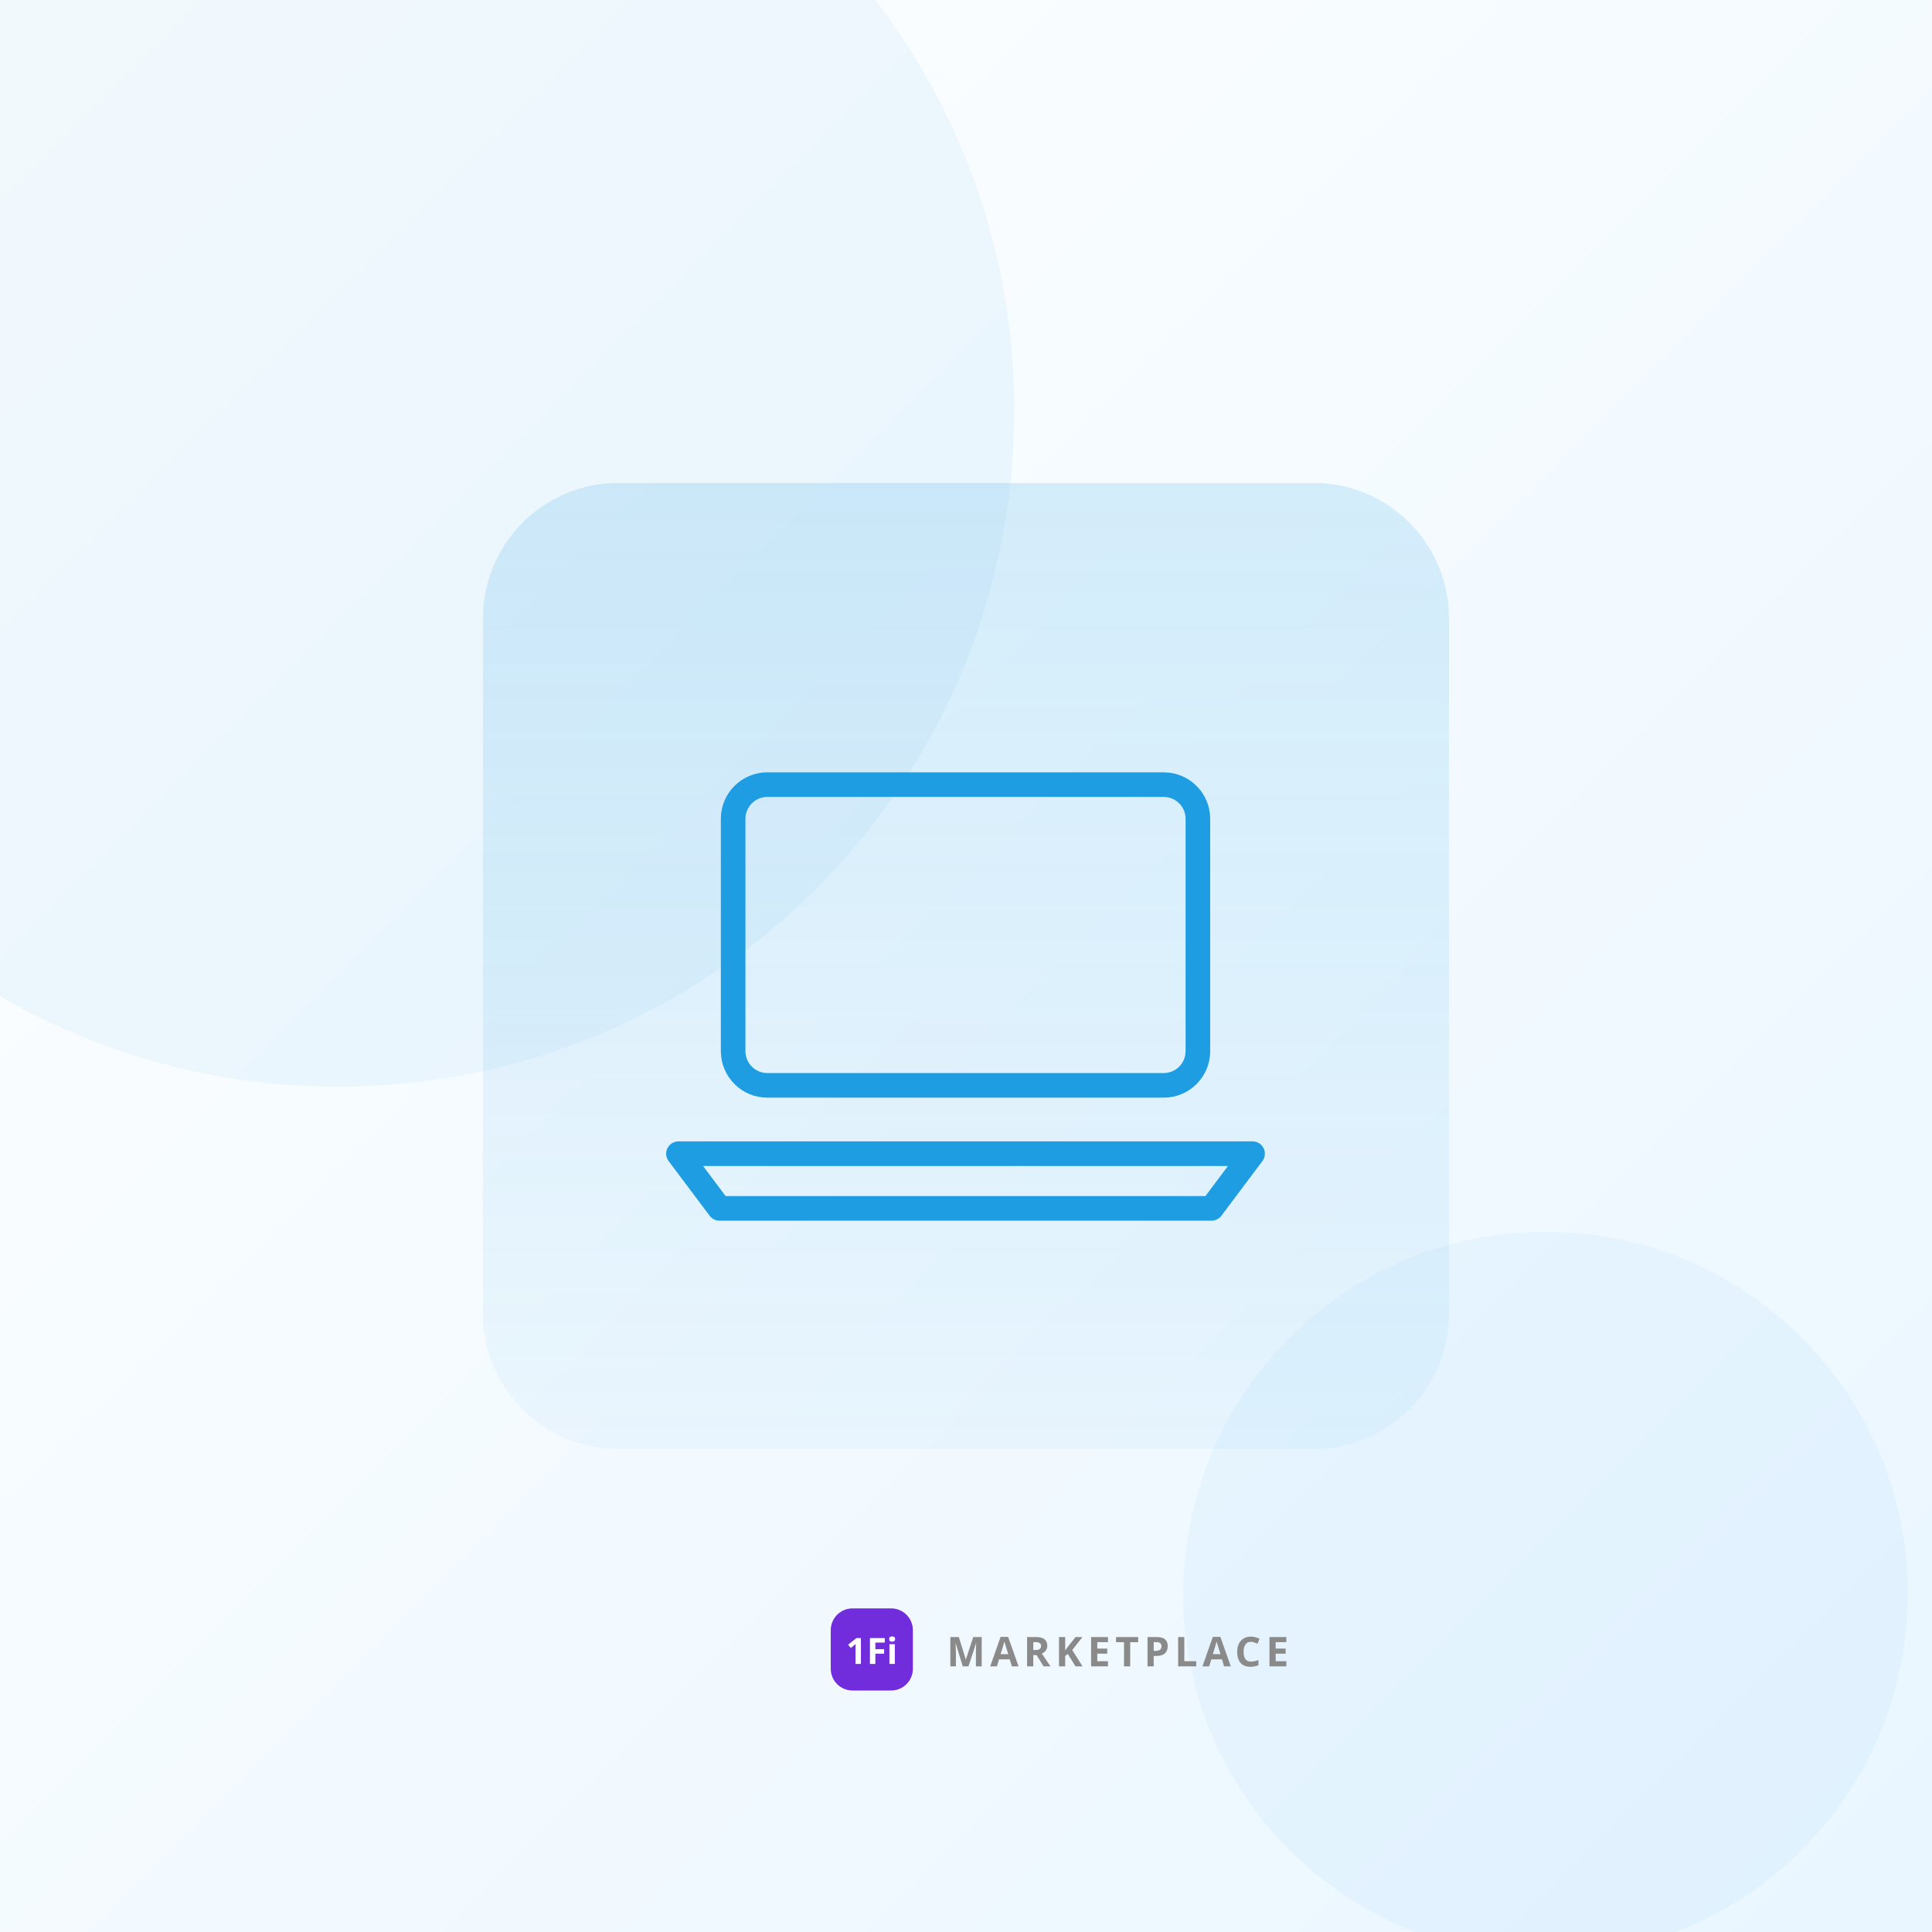
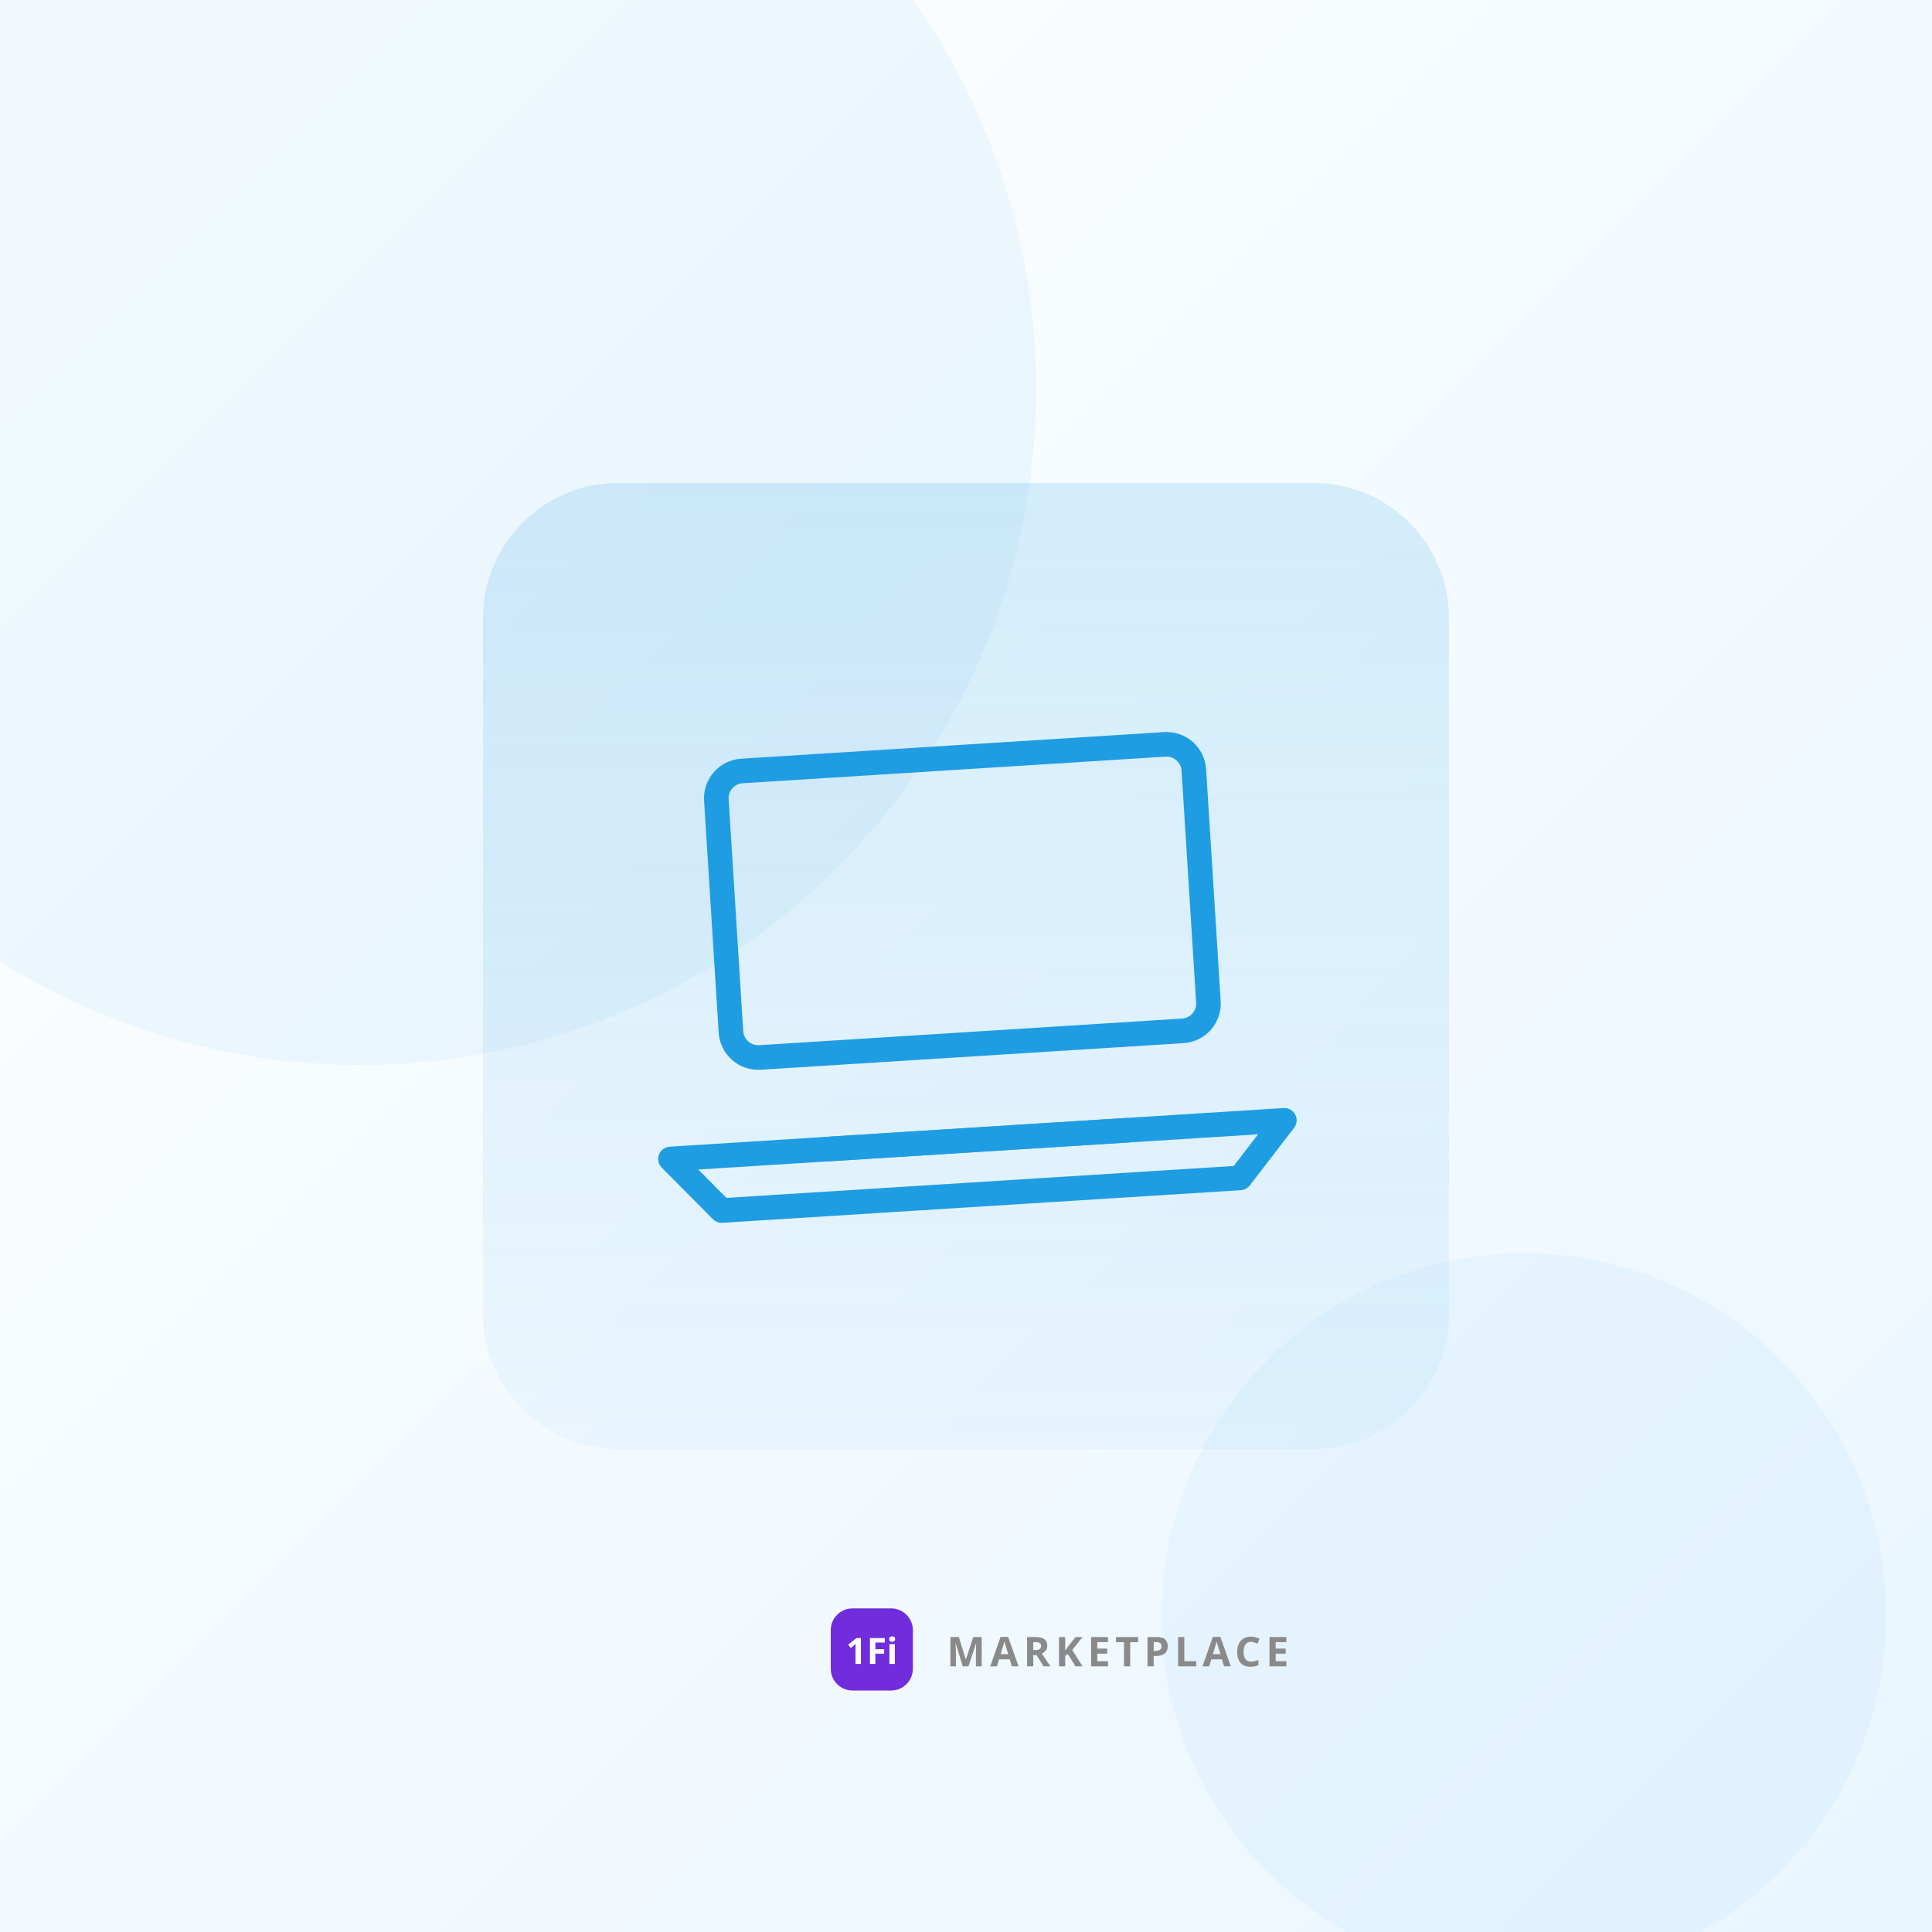
<svg xmlns="http://www.w3.org/2000/svg" viewBox="0 0 800 800" role="img" aria-label="Dell XPS 13">
  <defs>
    <linearGradient id="bg" x1="0" y1="0" x2="1" y2="1">
      <stop offset="0" stop-color="#ffffff" />
      <stop offset="1" stop-color="#E9F6FF" />
    </linearGradient>
    <linearGradient id="pill" x1="0" y1="0" x2="0" y2="1">
-       <stop offset="0" stop-color="#1E9DE3" stop-opacity="0.16" />
-       <stop offset="1" stop-color="#1E9DE3" stop-opacity="0.05" />
+       <stop offset="0" stop-color="#1e9de3" stop-opacity="0.16" />
+       <stop offset="1" stop-color="#1e9de3" stop-opacity="0.05" />
    </linearGradient>
  </defs>
  <rect width="800" height="800" fill="url(#bg)" />
-   <circle cx="140" cy="170" r="280" fill="#1E9DE3" opacity="0.06" />
-   <circle cx="640" cy="660" r="150" fill="#1E9DE3" opacity="0.05" />
+   <circle cx="149" cy="161" r="280" fill="#1e9de3" opacity="0.06" />
+   <circle cx="631" cy="669" r="150" fill="#1e9de3" opacity="0.05" />
  <rect x="200" y="200" width="400" height="400" rx="56" fill="url(#pill)" />
-   <g transform="translate(230 240) scale(2.83)" fill="none" stroke="#1E9DE3" stroke-width="3.6" stroke-linecap="round" stroke-linejoin="round">
-     <rect x="26" y="30" width="68" height="44" rx="5" />
-     <path d="M18 84 h84 l-6 8 h-72 z" />
+   <g transform="translate(400 400) rotate(-3.6) scale(-1 1) translate(-400 -400)">
+     <g transform="translate(230 240) scale(2.83)" fill="none" stroke="#1e9de3" stroke-width="3.6" stroke-linecap="round" stroke-linejoin="round">
+       <rect x="25" y="26" width="70" height="42" rx="4" />
+       <path d="M15 82 h90 l-7 8 h-76 z" />
+       <line x1="38" y1="82" x2="82" y2="82" />
+     </g>
  </g>
  <g transform="translate(348 690)" aria-label="Dell XPS 13">
    <rect x="-4" y="-24" width="34" height="34" rx="9" fill="#712CDC" />
    <text x="13" y="-1" text-anchor="middle" font-family="Geist, Segoe UI, system-ui, sans-serif" font-size="15" font-weight="700" fill="#ffffff">1Fi</text>
    <text x="44" y="0" font-family="Geist, Segoe UI, system-ui, sans-serif" font-size="17" font-weight="600" letter-spacing="2" fill="#8a8a8a">MARKETPLACE</text>
  </g>
</svg>
